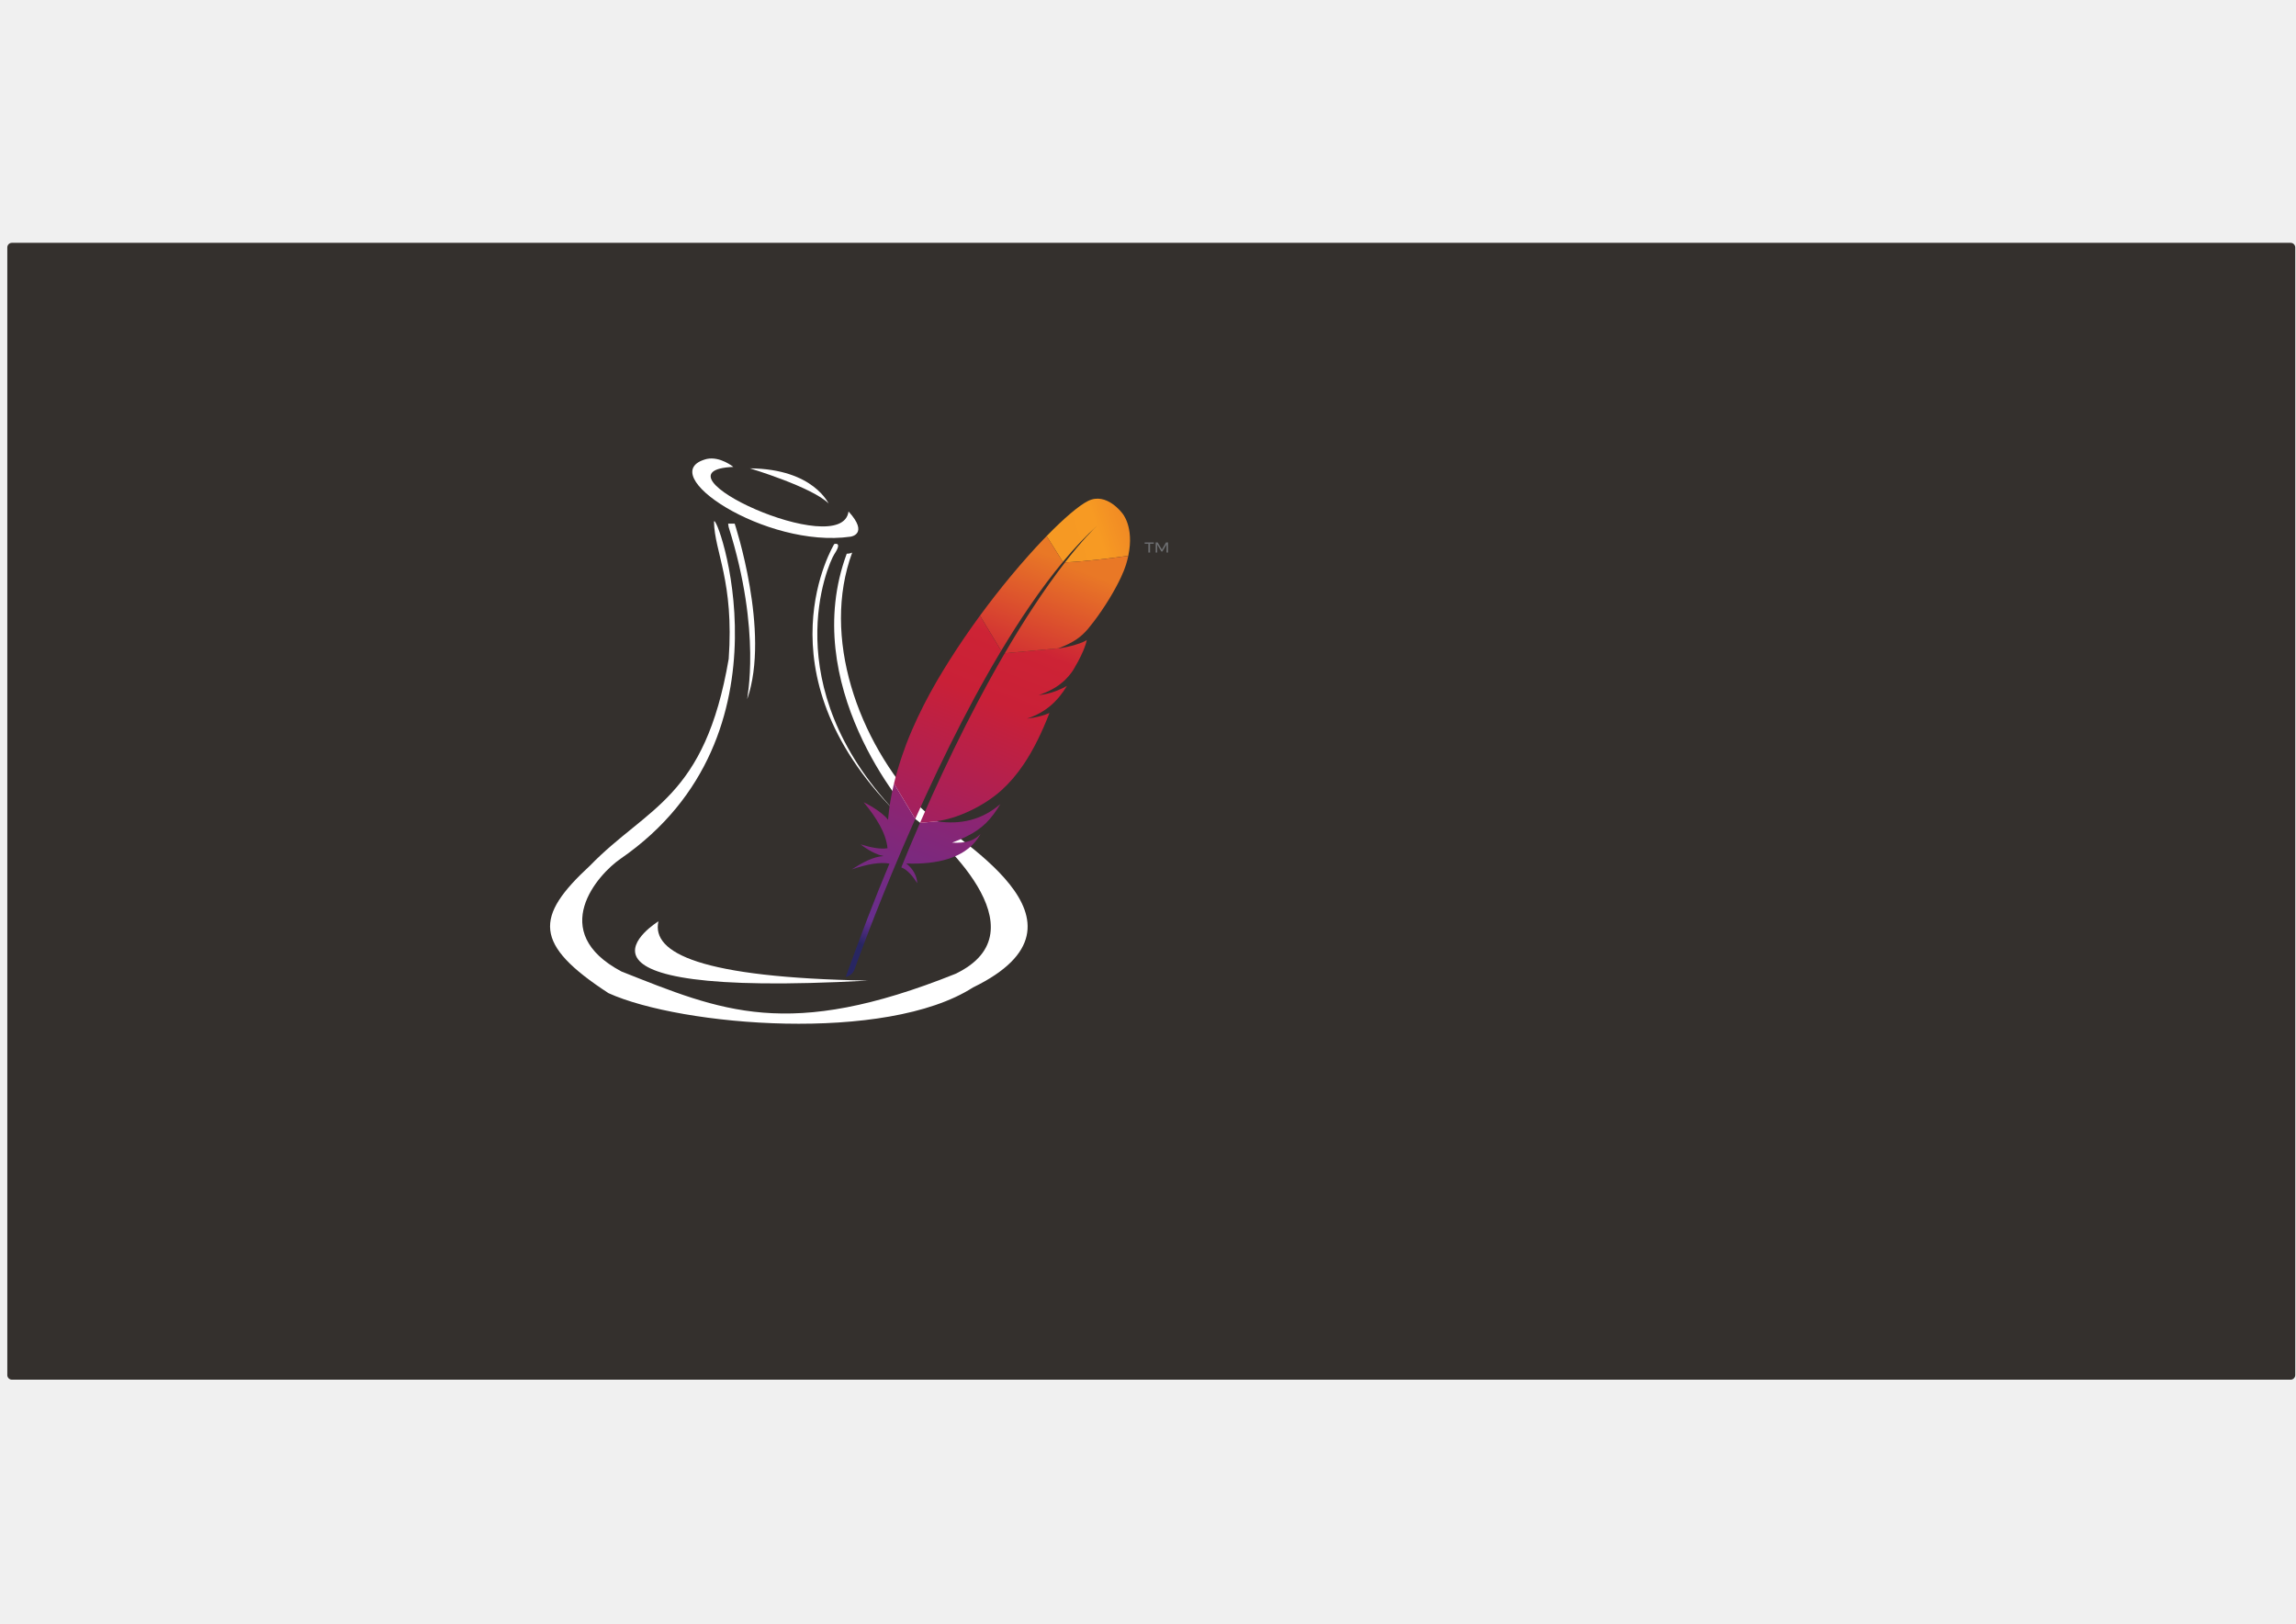
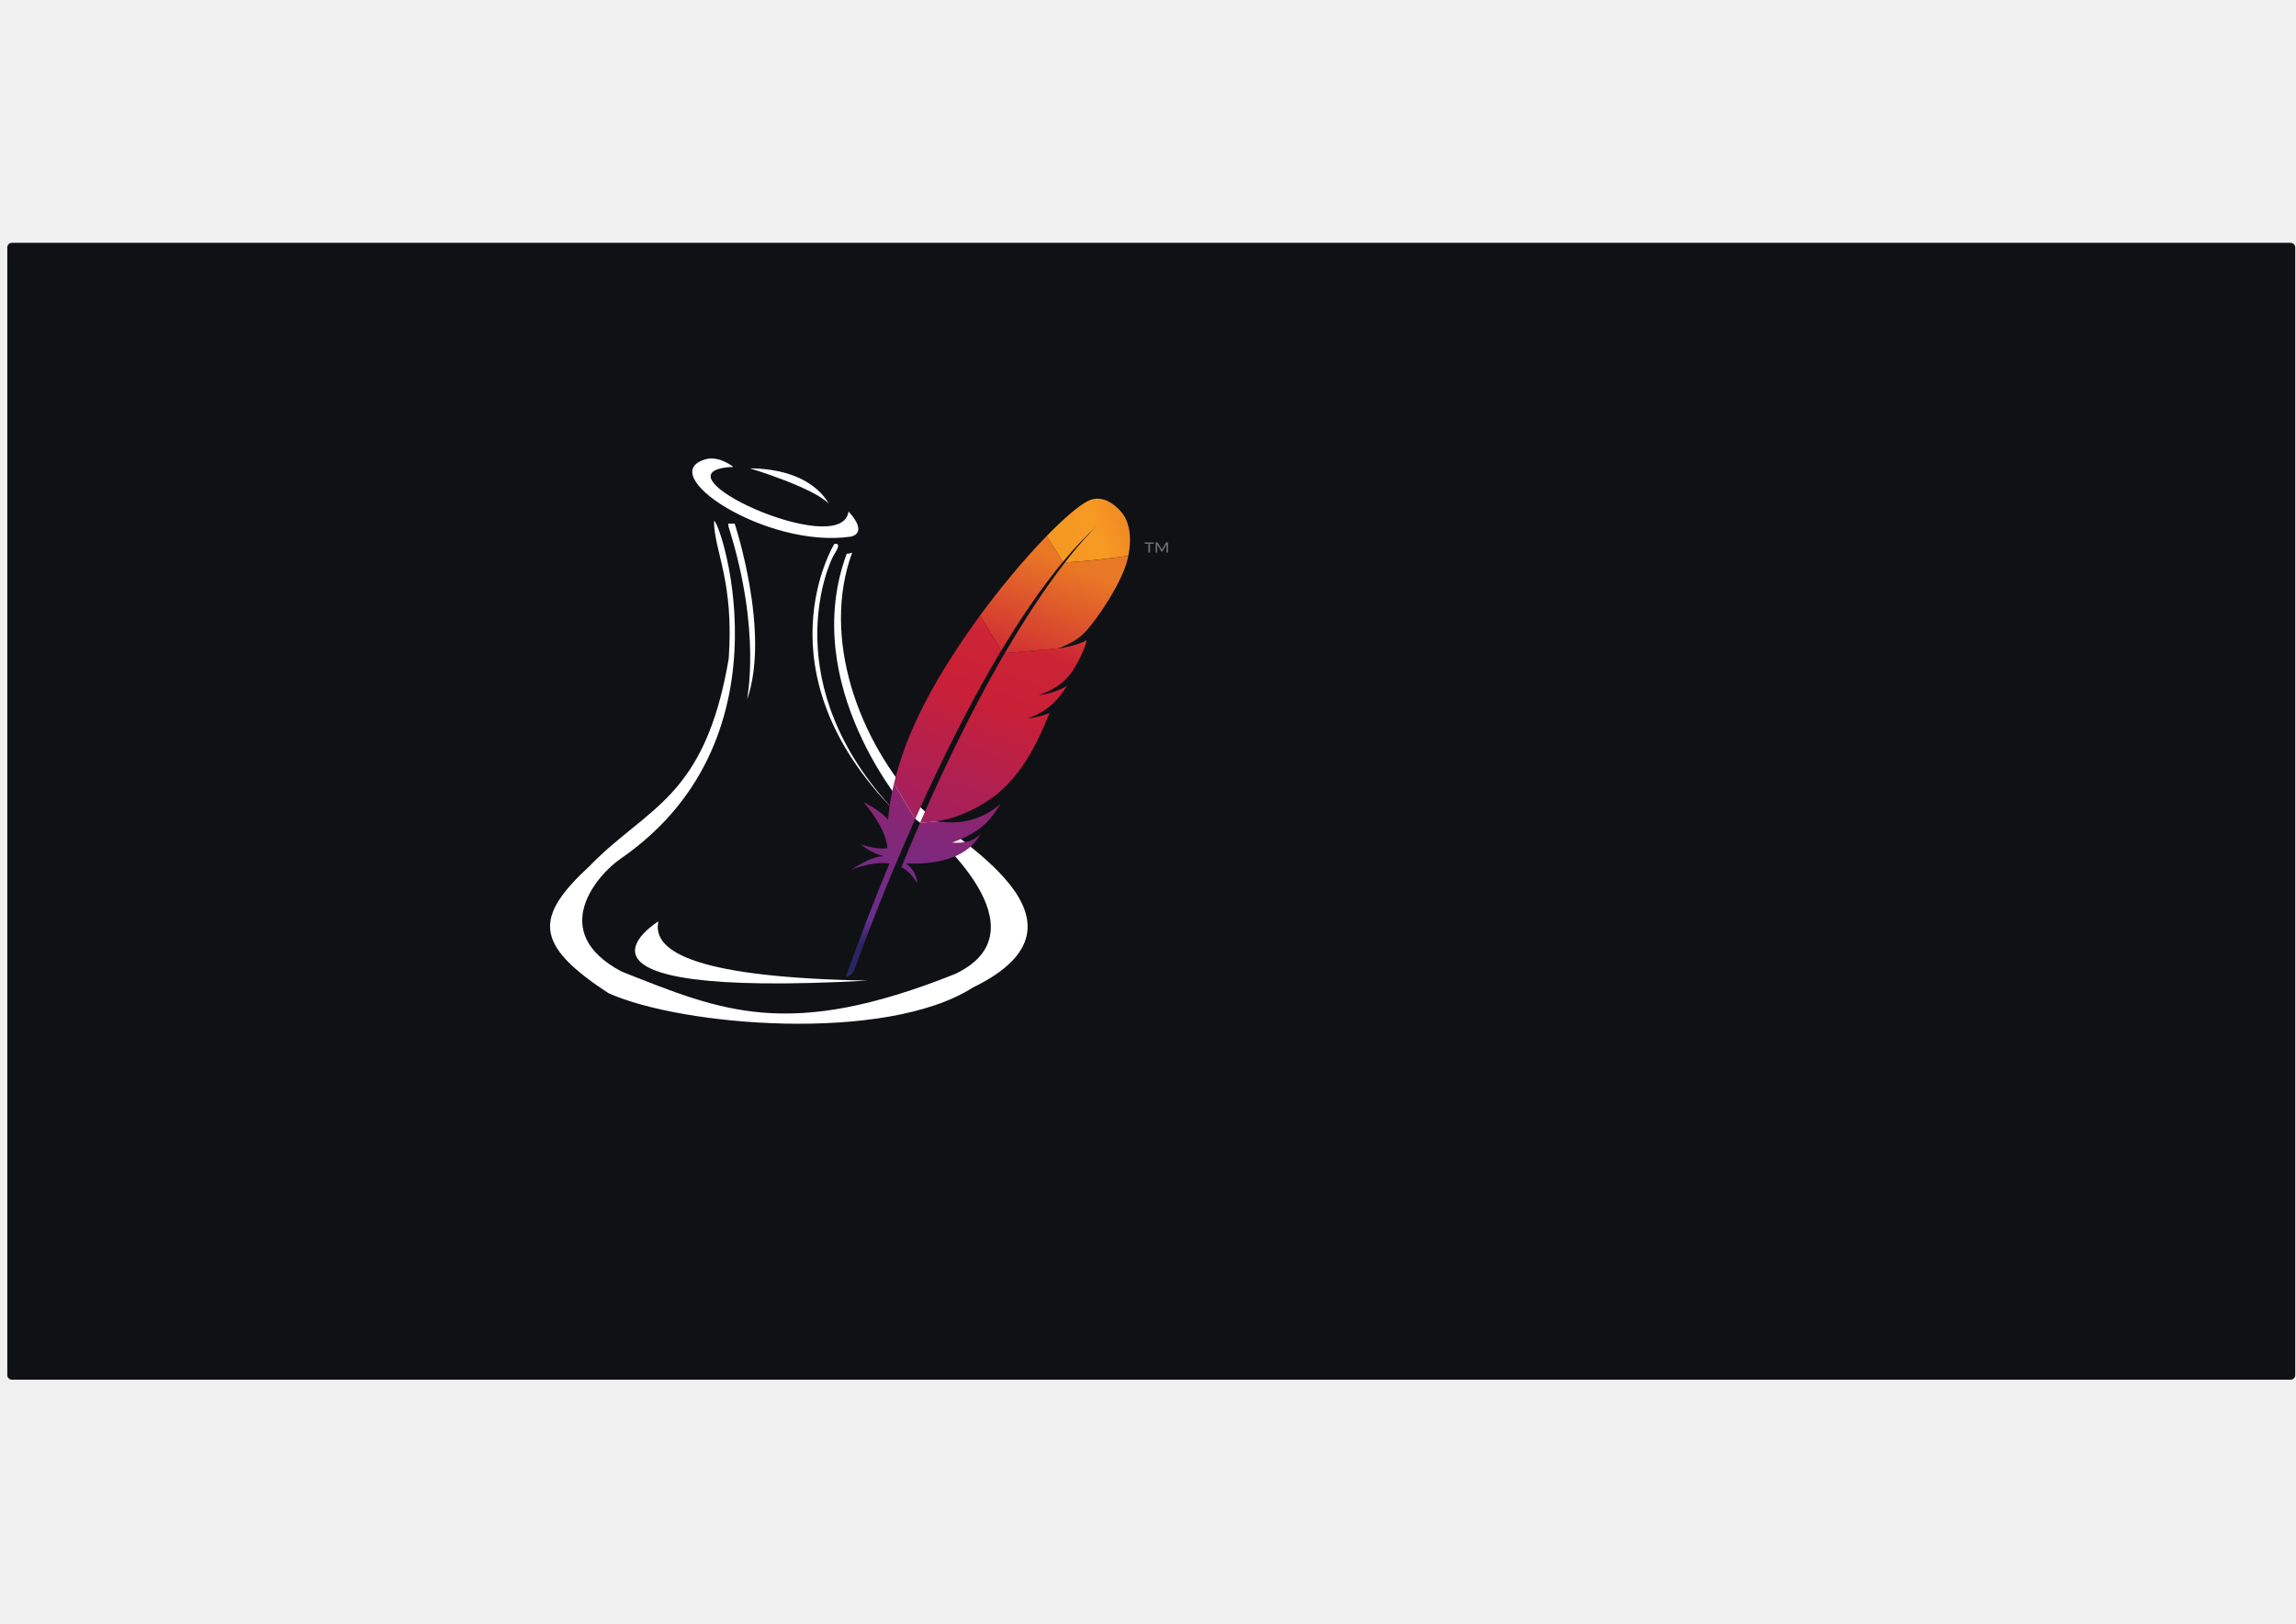
- <svg xmlns="http://www.w3.org/2000/svg" width="297mm" height="210mm" viewBox="0 0 297 210" version="1.1" id="svg8597">
-   <defs id="defs8591">
-     <linearGradient id="SVGID_1_" gradientUnits="userSpaceOnUse" x1="-5167.096" y1="697.555" x2="-4570.116" y2="1395.619" gradientTransform="matrix(0.1118129,-0.2397919,0.2397919,0.1118129,637.4445,-1677.835)">
-       <stop offset="0" style="stop-color:#F69923" id="stop2" />
-       <stop offset="0.312" style="stop-color:#F79A23" id="stop4" />
-       <stop offset="0.838" style="stop-color:#E97826" id="stop6" />
+ <svg xmlns="http://www.w3.org/2000/svg" width="297mm" height="210mm" viewBox="0 0 297 210">
+   <defs>
+     <linearGradient id="a" x1="-5167.096" x2="-4570.116" y1="697.555" y2="1395.619" gradientTransform="rotate(-65 -998.095 -1339.204)scale(.26458)" gradientUnits="userSpaceOnUse">
+       <stop offset="0" style="stop-color:#f69923" />
+       <stop offset=".312" style="stop-color:#f79a23" />
+       <stop offset=".838" style="stop-color:#e97826" />
    </linearGradient>
-     <linearGradient id="SVGID_2_" gradientUnits="userSpaceOnUse" x1="-9585.342" y1="620.505" x2="-5326.209" y2="620.505" gradientTransform="matrix(0.1118129,-0.2397919,0.2397919,0.1118129,637.4445,-1677.835)">
-       <stop offset="0.323" style="stop-color:#9E2064" id="stop27" />
-       <stop offset="0.63" style="stop-color:#C92037" id="stop29" />
-       <stop offset="0.751" style="stop-color:#CD2335" id="stop31" />
-       <stop offset="1" style="stop-color:#E97826" id="stop33" />
+     <linearGradient id="b" x1="-9585.342" x2="-5326.209" y1="620.505" y2="620.505" gradientTransform="rotate(-65 -998.095 -1339.204)scale(.26458)" gradientUnits="userSpaceOnUse">
+       <stop offset=".323" style="stop-color:#9e2064" />
+       <stop offset=".63" style="stop-color:#c92037" />
+       <stop offset=".751" style="stop-color:#cd2335" />
+       <stop offset="1" style="stop-color:#e97826" />
    </linearGradient>
-     <linearGradient id="SVGID_3_" gradientUnits="userSpaceOnUse" x1="-9071.207" y1="1047.69" x2="-6533.178" y2="1047.69" gradientTransform="matrix(0.1118129,-0.2397919,0.2397919,0.1118129,637.4445,-1677.835)">
-       <stop offset="0" style="stop-color:#282662" id="stop38" />
-       <stop offset="9.548390e-02" style="stop-color:#662E8D" id="stop40" />
-       <stop offset="0.788" style="stop-color:#9F2064" id="stop42" />
-       <stop offset="0.949" style="stop-color:#CD2032" id="stop44" />
+     <linearGradient id="c" x1="-9071.207" x2="-6533.178" y1="1047.69" y2="1047.69" gradientTransform="rotate(-65 -998.095 -1339.204)scale(.26458)" gradientUnits="userSpaceOnUse">
+       <stop offset="0" style="stop-color:#282662" />
+       <stop offset=".095" style="stop-color:#662e8d" />
+       <stop offset=".788" style="stop-color:#9f2064" />
+       <stop offset=".949" style="stop-color:#cd2032" />
    </linearGradient>
-     <linearGradient id="SVGID_4_" gradientUnits="userSpaceOnUse" x1="-9346.126" y1="580.817" x2="-5086.994" y2="580.817" gradientTransform="matrix(0.1118129,-0.2397919,0.2397919,0.1118129,637.4445,-1677.835)">
-       <stop offset="0.323" style="stop-color:#9E2064" id="stop49" />
-       <stop offset="0.63" style="stop-color:#C92037" id="stop51" />
-       <stop offset="0.751" style="stop-color:#CD2335" id="stop53" />
-       <stop offset="1" style="stop-color:#E97826" id="stop55" />
+     <linearGradient id="d" x1="-9346.126" x2="-5086.994" y1="580.817" y2="580.817" gradientTransform="rotate(-65 -998.095 -1339.204)scale(.26458)" gradientUnits="userSpaceOnUse">
+       <stop offset=".323" style="stop-color:#9e2064" />
+       <stop offset=".63" style="stop-color:#c92037" />
+       <stop offset=".751" style="stop-color:#cd2335" />
+       <stop offset="1" style="stop-color:#e97826" />
    </linearGradient>
-     <linearGradient id="SVGID_5_" gradientUnits="userSpaceOnUse" x1="-9035.503" y1="638.441" x2="-6797.201" y2="638.441" gradientTransform="matrix(0.1118129,-0.2397919,0.2397919,0.1118129,637.4445,-1677.835)">
-       <stop offset="0" style="stop-color:#282662" id="stop60" />
-       <stop offset="9.548390e-02" style="stop-color:#662E8D" id="stop62" />
-       <stop offset="0.788" style="stop-color:#9F2064" id="stop64" />
-       <stop offset="0.949" style="stop-color:#CD2032" id="stop66" />
+     <linearGradient id="e" x1="-9035.503" x2="-6797.201" y1="638.441" y2="638.441" gradientTransform="rotate(-65 -998.095 -1339.204)scale(.26458)" gradientUnits="userSpaceOnUse">
+       <stop offset="0" style="stop-color:#282662" />
+       <stop offset=".095" style="stop-color:#662e8d" />
+       <stop offset=".788" style="stop-color:#9f2064" />
+       <stop offset=".949" style="stop-color:#cd2032" />
    </linearGradient>
-     <linearGradient id="SVGID_6_" gradientUnits="userSpaceOnUse" x1="-9346.126" y1="1021.622" x2="-5086.994" y2="1021.622" gradientTransform="matrix(0.1118129,-0.2397919,0.2397919,0.1118129,637.4445,-1677.835)">
-       <stop offset="0.323" style="stop-color:#9E2064" id="stop71" />
-       <stop offset="0.63" style="stop-color:#C92037" id="stop73" />
-       <stop offset="0.751" style="stop-color:#CD2335" id="stop75" />
-       <stop offset="1" style="stop-color:#E97826" id="stop77" />
+     <linearGradient id="f" x1="-9346.126" x2="-5086.994" y1="1021.622" y2="1021.622" gradientTransform="rotate(-65 -998.095 -1339.204)scale(.26458)" gradientUnits="userSpaceOnUse">
+       <stop offset=".323" style="stop-color:#9e2064" />
+       <stop offset=".63" style="stop-color:#c92037" />
+       <stop offset=".751" style="stop-color:#cd2335" />
+       <stop offset="1" style="stop-color:#e97826" />
    </linearGradient>
-     <linearGradient id="SVGID_7_" gradientUnits="userSpaceOnUse" x1="-9610.334" y1="999.733" x2="-5351.202" y2="999.733" gradientTransform="matrix(0.1118129,-0.2397919,0.2397919,0.1118129,637.4445,-1677.835)">
-       <stop offset="0.323" style="stop-color:#9E2064" id="stop82" />
-       <stop offset="0.63" style="stop-color:#C92037" id="stop84" />
-       <stop offset="0.751" style="stop-color:#CD2335" id="stop86" />
-       <stop offset="1" style="stop-color:#E97826" id="stop88" />
+     <linearGradient id="g" x1="-9610.334" x2="-5351.202" y1="999.733" y2="999.733" gradientTransform="rotate(-65 -998.095 -1339.204)scale(.26458)" gradientUnits="userSpaceOnUse">
+       <stop offset=".323" style="stop-color:#9e2064" />
+       <stop offset=".63" style="stop-color:#c92037" />
+       <stop offset=".751" style="stop-color:#cd2335" />
+       <stop offset="1" style="stop-color:#e97826" />
    </linearGradient>
-     <linearGradient id="SVGID_8_" gradientUnits="userSpaceOnUse" x1="-9346.126" y1="1152.726" x2="-5086.994" y2="1152.726" gradientTransform="matrix(0.1118129,-0.2397919,0.2397919,0.1118129,637.4445,-1677.835)">
-       <stop offset="0.323" style="stop-color:#9E2064" id="stop97" />
-       <stop offset="0.63" style="stop-color:#C92037" id="stop99" />
-       <stop offset="0.751" style="stop-color:#CD2335" id="stop101" />
-       <stop offset="1" style="stop-color:#E97826" id="stop103" />
+     <linearGradient id="h" x1="-9346.126" x2="-5086.994" y1="1137.725" y2="1137.725" gradientTransform="rotate(-65 -998.095 -1339.204)scale(.26458)" gradientUnits="userSpaceOnUse">
+       <stop offset=".323" style="stop-color:#9e2064" />
+       <stop offset=".63" style="stop-color:#c92037" />
+       <stop offset=".751" style="stop-color:#cd2335" />
+       <stop offset="1" style="stop-color:#e97826" />
    </linearGradient>
-     <linearGradient id="SVGID_9_" gradientUnits="userSpaceOnUse" x1="-9346.126" y1="1137.725" x2="-5086.994" y2="1137.725" gradientTransform="matrix(0.1118129,-0.2397919,0.2397919,0.1118129,637.4445,-1677.835)">
-       <stop offset="0.323" style="stop-color:#9E2064" id="stop112" />
-       <stop offset="0.63" style="stop-color:#C92037" id="stop114" />
-       <stop offset="0.751" style="stop-color:#CD2335" id="stop116" />
-       <stop offset="1" style="stop-color:#E97826" id="stop118" />
-     </linearGradient>
-     <linearGradient id="SVGID_10_" gradientUnits="userSpaceOnUse" x1="-6953.407" y1="1134.716" x2="-6011.999" y2="1134.716" gradientTransform="matrix(0.1118129,-0.2397919,0.2397919,0.1118129,637.4445,-1677.835)">
-       <stop offset="0.323" style="stop-color:#9E2064" id="stop127" />
-       <stop offset="0.63" style="stop-color:#C92037" id="stop129" />
-       <stop offset="0.751" style="stop-color:#CD2335" id="stop131" />
-       <stop offset="1" style="stop-color:#E97826" id="stop133" />
+     <linearGradient id="i" x1="-6953.407" x2="-6011.999" y1="1134.716" y2="1134.716" gradientTransform="rotate(-65 -998.095 -1339.204)scale(.26458)" gradientUnits="userSpaceOnUse">
+       <stop offset=".323" style="stop-color:#9e2064" />
+       <stop offset=".63" style="stop-color:#c92037" />
+       <stop offset=".751" style="stop-color:#cd2335" />
+       <stop offset="1" style="stop-color:#e97826" />
    </linearGradient>
  </defs>
-   <g id="layer1" transform="translate(0,-87)">
-     <rect style="fill:#34302d;fill-opacity:1;stroke:none;stroke-width:0.265;stroke-linejoin:round;stroke-opacity:1" id="rect8519" width="295.955" height="147.033" x="0.945" y="118.406" ry="0.594" />
-     <g id="karaf" style="fill:#ffffff;fill-opacity:1" transform="matrix(3.280933,0,0,3.432691,63.10338,118.1107)">
-       <path id="path6345" d="m 9.679,8.529 c -3.475,0.14 4.284,3.561 4.542,1.678 0.82,0.86 0.08,0.95 0.08,0.95 -3.337,0.458 -7.841,-2.396 -5.67,-2.928 0.534,-0.107 1.048,0.3 1.048,0.3 z" style="fill:#ffffff;fill-opacity:1" />
-       <path id="path6347" d="m 14.365,11.757 c -1.219,3.166 0.213,7.073 2.703,9.608 1.244,1.158 7.42,4.29 2.059,6.777 C 15.695,30.244 7.631,29.6 4.757,28.356 1.798,26.512 1.84,25.482 4.028,23.552 6.293,21.323 8.554,21.035 9.497,15.76 9.712,12.843 8.939,11.741 8.917,10.599 8.96,10.042 12.3,18.641 5.229,23.295 c -0.887,0.583 -2.917,2.746 0.042,4.246 3.938,1.486 6.563,2.617 13.168,0.086 3.56,-1.63 -0.729,-5.232 -1.587,-5.834 -0.469,-0.386 -4.6,-5.088 -2.702,-9.993 0.129,0 0.215,-0.043 0.215,-0.043 z" style="fill:#ffffff;fill-opacity:1" />
-       <path id="path6349" d="m 10.333,8.583 c 0,0 2.466,0.708 3.11,1.33 0,0.043 -0.558,-1.309 -3.11,-1.33 z" style="fill:#ffffff;fill-opacity:1" />
-       <path id="path6351" d="m 9.475,10.667 h 0.258 c 0,0 1.416,4.084 0.493,6.614 -0.022,0 0.579,-2.512 -0.729,-6.48 0,0.02 -0.022,-0.134 -0.022,-0.134 z" style="fill:#ffffff;fill-opacity:1" />
-       <path id="path6353" d="m 13.658,11.435 c 0,0 -3.068,4.782 2.402,10.08 -4.719,-4.783 -2.66,-9.307 -2.402,-9.694 0.343,-0.493 0,-0.386 0,-0.386 z" style="fill:#ffffff;fill-opacity:1" />
-       <path id="path6355" d="m 6.726,25.65 c 0,0 -4.996,2.93 8.262,2.233 C 8.4,27.771 6.446,26.851 6.726,25.65 Z" style="fill:#ffffff;fill-opacity:1" />
+   <g transform="translate(0 -87)">
+     <rect width="295.955" height="147.033" x=".945" y="118.406" ry=".594" style="fill:#0f1115;fill-opacity:1;stroke:none;stroke-width:.265;stroke-linejoin:round;stroke-opacity:1" />
+     <g style="fill:#fff;fill-opacity:1">
+       <path d="M9.679 8.529c-3.475.14 4.284 3.561 4.542 1.678.82.86.08.95.08.95-3.337.458-7.841-2.396-5.67-2.928.534-.107 1.048.3 1.048.3" style="fill:#fff;fill-opacity:1" transform="matrix(3.28093 0 0 3.4327 63.103 118.11)" />
+       <path d="M14.365 11.757c-1.219 3.166.213 7.073 2.703 9.608 1.244 1.158 7.42 4.29 2.059 6.777-3.432 2.102-11.496 1.458-14.37.214-2.959-1.844-2.917-2.874-.729-4.804 2.265-2.229 4.526-2.517 5.469-7.792.215-2.917-.558-4.019-.58-5.161.043-.557 3.383 8.042-3.688 12.696-.887.583-2.917 2.746.042 4.246 3.938 1.486 6.563 2.617 13.168.086 3.56-1.63-.729-5.232-1.587-5.834-.469-.386-4.6-5.088-2.702-9.993.129 0 .215-.043.215-.043m-4.032-3.174s2.466.708 3.11 1.33c0 .043-.558-1.309-3.11-1.33" style="fill:#fff;fill-opacity:1" transform="matrix(3.28093 0 0 3.4327 63.103 118.11)" />
+       <path d="M9.475 10.667h.258s1.416 4.084.493 6.614c-.022 0 .579-2.512-.729-6.48 0 .02-.022-.134-.022-.134m4.183.768s-3.068 4.782 2.402 10.08c-4.719-4.783-2.66-9.307-2.402-9.694.343-.493 0-.386 0-.386M6.726 25.65s-4.996 2.93 8.262 2.233c-6.588-.112-8.542-1.032-8.262-2.233" style="fill:#fff;fill-opacity:1" transform="matrix(3.28093 0 0 3.4327 63.103 118.11)" />
    </g>
-     <g id="g13093" transform="matrix(0.06587758,0,0,0.05531948,122.2173,176.7009)">
-       <path id="path9" d="m 281.339,-450.327 c -17.542,10.345 -46.672,39.661 -81.465,82.127 l 31.962,60.325 c 22.437,-32.094 45.217,-60.96 68.21,-85.619 1.773,-1.958 2.699,-2.884 2.699,-2.884 -0.9,0.953 -1.799,1.931 -2.699,2.884 -7.435,8.202 -30.004,34.528 -64.056,86.81 32.782,-1.64 83.159,-8.334 124.248,-15.372 12.224,-68.474 -11.986,-99.827 -11.986,-99.827 0,0 -30.771,-49.795 -66.913,-28.443 z" style="fill:url(#SVGID_1_);stroke-width:0.265" />
-       <path id="path11" d="m 227.232,-106.21 c 0.238,-0.053 0.476,-0.079 0.714,-0.132 l -4.604,0.503 c -0.291,0.132 -0.529,0.265 -0.82,0.37 1.587,-0.238 3.149,-0.503 4.71,-0.741 z" style="fill:none;stroke-width:0.265" />
-       <path id="path13" d="m 194.609,1.846 c -2.619,0.582 -5.292,1.032 -7.99,1.429 2.699,-0.397 5.371,-0.873 7.99,-1.429 z" style="fill:none;stroke-width:0.265" />
-       <path id="path15" d="m -27.112,244.23 c 0.344,-0.9 0.688,-1.799 1.005,-2.699 7.038,-18.574 13.996,-36.618 20.902,-54.213 C 2.547,167.581 10.194,148.478 17.761,129.957 25.725,110.431 33.583,91.566 41.335,73.336 c 8.123,-19.129 16.14,-37.544 23.998,-55.271 6.403,-14.42 12.7,-28.39 18.918,-41.91 2.064,-4.498 4.128,-8.969 6.191,-13.388 4.075,-8.758 8.123,-17.357 12.091,-25.744 3.678,-7.752 7.329,-15.319 10.954,-22.754 1.191,-2.487 2.408,-4.921 3.598,-7.382 0.185,-0.397 0.397,-0.794 0.582,-1.191 l -3.916,0.423 -3.122,-6.138 c -0.291,0.609 -0.609,1.191 -0.926,1.799 -5.609,11.139 -11.165,22.384 -16.669,33.734 -3.175,6.562 -6.35,13.15 -9.499,19.764 -8.731,18.336 -17.33,36.83 -25.77,55.457 -8.546,18.812 -16.907,37.73 -25.109,56.674 -8.07,18.6 -15.954,37.227 -23.707,55.801 -7.726,18.547 -15.266,37.042 -22.648,55.404 -7.699,19.182 -15.187,38.179 -22.437,56.965 -1.64,4.233 -3.281,8.467 -4.895,12.7 -5.821,15.161 -11.483,30.11 -17.013,44.873 l 4.921,9.71 4.392,-0.476 c 0.159,-0.45 0.318,-0.9 0.476,-1.323 7.117,-19.447 14.155,-38.391 21.14,-56.833 z" style="fill:none;stroke-width:0.265" />
-       <path id="path17" d="m 184.581,3.592 v 0 c 0.026,0 0.026,-0.026 0.053,-0.026 0,0 -0.026,0 -0.053,0.026 z" style="fill:none;stroke-width:0.265" />
-       <path id="path19" d="m 173.998,56.27 c -4.075,0.741 -8.281,1.455 -12.594,2.196 -0.026,0 -0.053,0.026 -0.079,0.026 2.17,-0.318 4.313,-0.635 6.429,-1.005 2.117,-0.37 4.18,-0.767 6.244,-1.217 z" style="fill:#be202e;stroke-width:0.265" />
-       <path id="path21" d="m 173.998,56.27 c -4.075,0.741 -8.281,1.455 -12.594,2.196 -0.026,0 -0.053,0.026 -0.079,0.026 2.17,-0.318 4.313,-0.635 6.429,-1.005 2.117,-0.37 4.18,-0.767 6.244,-1.217 z" style="opacity:0.35;fill:#be202e;stroke-width:0.265" />
-       <path id="path23" d="m 184.687,3.539 c 0,0 -0.026,0 -0.026,0.026 -0.026,0 -0.026,0.026 -0.053,0.026 0.688,-0.079 1.349,-0.212 2.011,-0.291 2.725,-0.397 5.397,-0.873 7.99,-1.429 -3.254,0.529 -6.562,1.111 -9.922,1.667 z" style="fill:#be202e;stroke-width:0.265" />
-       <path id="path25" d="m 184.687,3.539 c 0,0 -0.026,0 -0.026,0.026 -0.026,0 -0.026,0.026 -0.053,0.026 0.688,-0.079 1.349,-0.212 2.011,-0.291 2.725,-0.397 5.397,-0.873 7.99,-1.429 -3.254,0.529 -6.562,1.111 -9.922,1.667 z" style="opacity:0.35;fill:#be202e;stroke-width:0.265" />
-       <path id="path36" d="m 137.617,-152.01 c 9.71,-18.15 19.553,-35.904 29.501,-53.181 10.319,-17.939 20.77,-35.348 31.327,-52.123 0.609,-0.979 1.244,-1.984 1.852,-2.99 10.425,-16.51 20.955,-32.385 31.565,-47.572 l -31.962,-60.325 c -2.408,2.937 -4.815,5.927 -7.276,8.969 -9.207,11.483 -18.785,23.839 -28.601,36.936 -11.06,14.764 -22.437,30.533 -33.999,47.069 -10.663,15.293 -21.484,31.3 -32.306,47.863 -9.207,14.102 -18.468,28.628 -27.649,43.524 -0.344,0.556 -0.688,1.111 -1.032,1.667 l 41.593,82.153 c 8.89,-17.595 17.886,-34.951 26.988,-51.991 z" style="fill:url(#SVGID_2_);stroke-width:0.265" />
-       <path id="path47" d="m -51.824,310.879 c -5.503,15.134 -11.033,30.533 -16.589,46.276 -0.079,0.238 -0.159,0.45 -0.238,0.688 -0.794,2.223 -1.561,4.445 -2.355,6.668 -3.731,10.61 -6.985,20.161 -14.42,41.884 12.25,5.583 22.093,20.294 31.406,36.989 -0.979,-17.277 -8.149,-33.523 -21.722,-46.09 60.404,2.725 112.448,-12.541 139.356,-56.7 2.408,-3.942 4.604,-8.07 6.588,-12.488 -12.224,15.505 -27.384,22.093 -55.933,20.479 -0.053,0.026 -0.132,0.053 -0.185,0.079 0.053,-0.026 0.132,-0.053 0.185,-0.079 42.016,-18.812 63.103,-36.856 81.73,-66.781 4.419,-7.091 8.705,-14.843 13.097,-23.442 -36.751,37.73 -79.322,48.472 -124.169,40.322 l -33.629,3.678 c -1.058,2.831 -2.09,5.662 -3.122,8.52 z" style="fill:url(#SVGID_3_);stroke-width:0.265" />
-       <path id="path58" d="m -36.135,235.552 c 7.276,-18.785 14.764,-37.782 22.437,-56.965 7.355,-18.362 14.922,-36.83 22.648,-55.404 C 16.676,104.61 24.587,86.01 32.657,67.383 c 8.202,-18.944 16.589,-37.862 25.109,-56.674 8.44,-18.6 17.039,-37.121 25.77,-55.457 3.149,-6.615 6.324,-13.203 9.499,-19.764 5.503,-11.351 11.06,-22.595 16.669,-33.734 0.291,-0.609 0.609,-1.191 0.926,-1.799 l -41.593,-82.153 c -0.688,1.111 -1.349,2.223 -2.037,3.334 -9.684,15.822 -19.341,32.015 -28.813,48.551 -9.578,16.695 -18.971,33.708 -28.152,50.959 -7.752,14.552 -15.319,29.236 -22.675,44.053 -1.482,3.016 -2.937,5.98 -4.392,8.969 -9.075,18.653 -17.251,36.671 -24.659,54.001 -8.387,19.632 -15.769,38.391 -22.225,56.171 -4.26,11.695 -8.123,22.992 -11.668,33.84 -2.91,9.26 -5.689,18.547 -8.308,27.781 -6.218,21.775 -11.562,43.498 -15.954,65.14 l 41.804,82.524 c 5.53,-14.764 11.192,-29.713 17.013,-44.873 1.614,-4.207 3.254,-8.467 4.895,-12.7 z" style="fill:url(#SVGID_4_);stroke-width:0.265" />
-       <path id="path69" d="m -100.402,213.539 c -5.239,26.405 -8.969,52.705 -10.848,78.846 -0.053,0.926 -0.159,1.826 -0.212,2.752 -13.044,-20.902 -47.969,-41.301 -47.89,-41.116 25.003,36.248 43.974,72.231 46.805,107.553 -13.388,2.752 -31.724,-1.217 -52.917,-9.022 22.093,20.294 38.682,25.903 45.138,27.411 -20.294,1.27 -41.434,15.214 -62.733,31.274 31.141,-12.7 56.303,-17.727 74.321,-13.652 -28.575,80.91 -57.229,170.233 -85.884,265.06 8.784,-2.593 14.023,-8.493 16.96,-16.484 5.106,-17.171 39,-129.831 92.101,-277.918 1.508,-4.207 3.043,-8.44 4.577,-12.7 0.423,-1.191 0.873,-2.381 1.296,-3.545 5.609,-15.531 11.43,-31.38 17.436,-47.546 1.376,-3.678 2.752,-7.355 4.128,-11.06 0.026,-0.079 0.053,-0.159 0.079,-0.212 l -41.751,-82.497 c -0.185,0.926 -0.423,1.879 -0.609,2.857 z" style="fill:url(#SVGID_5_);stroke-width:0.265" />
-       <path id="path80" d="m 117.086,-93.087 c -1.191,2.434 -2.381,4.895 -3.598,7.382 -3.598,7.435 -7.25,15.002 -10.954,22.754 -3.995,8.387 -8.017,16.96 -12.091,25.744 -2.064,4.419 -4.101,8.864 -6.191,13.388 -6.218,13.52 -12.515,27.49 -18.918,41.91 -7.858,17.727 -15.875,36.142 -23.998,55.271 -7.752,18.23 -15.61,37.095 -23.574,56.621 -7.567,18.521 -15.214,37.65 -22.966,57.362 -6.906,17.595 -13.864,35.639 -20.902,54.213 -0.344,0.9 -0.688,1.799 -1.005,2.699 -6.985,18.441 -14.023,37.386 -21.114,56.806 -0.159,0.45 -0.318,0.9 -0.476,1.323 l 33.629,-3.678 c -0.661,-0.132 -1.349,-0.212 -2.011,-0.344 40.217,-5.001 93.662,-35.057 128.217,-72.152 15.928,-17.092 30.374,-37.253 43.736,-60.854 9.948,-17.568 19.288,-37.042 28.178,-58.605 7.779,-18.838 15.24,-39.238 22.437,-61.357 -9.234,4.868 -19.817,8.44 -31.485,10.927 -2.037,0.423 -4.128,0.847 -6.244,1.217 -2.117,0.37 -4.26,0.714 -6.429,1.005 v 0 0 c 0.026,0 0.053,-0.026 0.079,-0.026 37.491,-14.42 61.145,-42.28 78.343,-76.385 -9.869,6.72 -25.903,15.531 -45.111,19.764 -2.619,0.582 -5.292,1.032 -7.99,1.429 -0.688,0.106 -1.349,0.212 -2.011,0.291 v 0 0 c 0.026,0 0.026,-0.026 0.053,-0.026 0,0 0.026,0 0.026,-0.026 v 0 c 13.018,-5.45 23.998,-11.536 33.523,-18.733 2.037,-1.535 4.022,-3.122 5.927,-4.789 2.91,-2.514 5.662,-5.159 8.308,-7.938 1.693,-1.773 3.334,-3.598 4.921,-5.503 3.731,-4.445 7.223,-9.234 10.504,-14.446 1.005,-1.587 1.984,-3.201 2.963,-4.868 1.244,-2.408 2.434,-4.763 3.598,-7.091 5.239,-10.53 9.419,-19.923 12.753,-28.178 1.667,-4.128 3.122,-7.938 4.366,-11.483 0.503,-1.402 0.979,-2.778 1.429,-4.101 1.323,-3.969 2.408,-7.488 3.254,-10.583 1.27,-4.63 2.037,-8.308 2.461,-10.98 v 0 0 c -1.27,1.005 -2.725,2.011 -4.366,2.99 -11.324,6.773 -30.745,12.912 -46.408,15.796 l 30.877,-3.387 -30.877,3.387 c -0.238,0.053 -0.476,0.079 -0.714,0.132 -1.561,0.265 -3.149,0.503 -4.736,0.767 0.291,-0.132 0.529,-0.265 0.82,-0.37 l -105.648,11.589 c -0.185,0.37 -0.37,0.741 -0.582,1.138 z" style="fill:url(#SVGID_6_);stroke-width:0.265" />
-       <path id="path91" d="m 236.016,-306.658 c -9.393,14.42 -19.659,30.797 -30.692,49.345 -0.582,0.953 -1.164,1.958 -1.746,2.937 -9.525,16.06 -19.659,33.681 -30.295,52.996 -9.207,16.669 -18.785,34.555 -28.734,53.79 -8.678,16.748 -17.648,34.528 -26.855,53.34 l 105.648,-11.589 c 30.771,-14.155 44.529,-26.961 57.891,-45.482 3.545,-5.106 7.117,-10.451 10.663,-15.981 10.848,-16.933 21.484,-35.586 31.009,-54.134 9.181,-17.912 17.277,-35.666 23.495,-51.673 3.942,-10.186 7.117,-19.659 9.313,-27.966 1.931,-7.329 3.44,-14.287 4.604,-20.929 -41.143,7.011 -91.519,13.732 -124.301,15.346 z" style="fill:url(#SVGID_7_);stroke-width:0.265" />
-       <path id="path93" d="m 167.753,57.488 c -2.117,0.37 -4.26,0.714 -6.429,1.005 v 0 c 2.17,-0.291 4.313,-0.635 6.429,-1.005 z" style="fill:#be202e;stroke-width:0.265" />
-       <path id="path95" d="m 167.753,57.488 c -2.117,0.37 -4.26,0.714 -6.429,1.005 v 0 c 2.17,-0.291 4.313,-0.635 6.429,-1.005 z" style="opacity:0.35;fill:#be202e;stroke-width:0.265" />
-       <path id="path106" d="m 167.753,57.488 c -2.117,0.37 -4.26,0.714 -6.429,1.005 v 0 c 2.17,-0.291 4.313,-0.635 6.429,-1.005 z" style="fill:url(#SVGID_8_);stroke-width:0.265" />
-       <path id="path108" d="m 184.581,3.592 c 0.688,-0.079 1.349,-0.212 2.011,-0.291 -0.661,0.079 -1.323,0.185 -2.011,0.291 z" style="fill:#be202e;stroke-width:0.265" />
-       <path id="path110" d="m 184.581,3.592 c 0.688,-0.079 1.349,-0.212 2.011,-0.291 -0.661,0.079 -1.323,0.185 -2.011,0.291 z" style="opacity:0.35;fill:#be202e;stroke-width:0.265" />
-       <path id="path121" d="m 184.581,3.592 c 0.688,-0.079 1.349,-0.212 2.011,-0.291 -0.661,0.079 -1.323,0.185 -2.011,0.291 z" style="fill:url(#SVGID_9_);stroke-width:0.265" />
-       <path id="path123" d="m 184.66,3.565 c 0,0 0.026,0 0.026,-0.026 v 0 0 0 c 0,0 -0.026,0 -0.026,0.026 z" style="fill:#be202e;stroke-width:0.265" />
-       <path id="path125" d="m 184.66,3.565 c 0,0 0.026,0 0.026,-0.026 v 0 0 0 c 0,0 -0.026,0 -0.026,0.026 z" style="opacity:0.35;fill:#be202e;stroke-width:0.265" />
-       <path id="path136" d="m 184.66,3.565 c 0,0 0.026,0 0.026,-0.026 v 0 0 0 c 0,0 -0.026,0 -0.026,0.026 z" style="fill:url(#SVGID_10_);stroke-width:0.265" />
-       <path id="path138" d="m 392.411,-353.252 v 3.096 h 7.25 v 20.479 h 3.36 v -20.479 h 7.303 v -3.096 z m 41.884,0 -8.096,16.457 -8.149,-16.457 h -4.048 v 23.574 h 3.096 v -18.706 l 8.017,16.219 h 2.143 l 8.017,-16.219 v 18.706 h 3.096 v -23.574 z" style="fill:#6d6e71;stroke-width:0.265" />
-     </g>
+     <path d="M281.339-450.327c-17.542 10.345-46.673 39.66-81.465 82.126l31.961 60.325c22.437-32.094 45.218-60.96 68.21-85.619 1.773-1.958 2.699-2.884 2.699-2.884-.9.953-1.8 1.932-2.699 2.884-7.435 8.202-30.004 34.528-64.056 86.81 32.782-1.64 83.159-8.334 124.249-15.372 12.223-68.474-11.986-99.827-11.986-99.827s-30.771-49.795-66.913-28.443" style="fill:url(#a);stroke-width:.265" transform="matrix(.06588 0 0 .05532 122.217 176.7)" />
+     <path d="M227.232-106.21c.238-.053.476-.08.714-.132l-4.604.502c-.29.133-.529.265-.82.37 1.588-.237 3.149-.502 4.71-.74M194.609 1.846c-2.62.582-5.292 1.032-7.99 1.428a129 129 0 0 0 7.99-1.428M-27.112 244.23c.344-.9.688-1.799 1.005-2.698a4919 4919 0 0 1 20.902-54.213 4537 4537 0 0 1 22.966-57.362 4138 4138 0 0 1 23.574-56.62 3832 3832 0 0 1 23.998-55.272c6.403-14.42 12.7-28.39 18.918-41.91 2.064-4.498 4.127-8.97 6.191-13.388a4372 4372 0 0 1 12.092-25.744c3.677-7.753 7.328-15.32 10.953-22.754 1.19-2.487 2.408-4.922 3.599-7.382.185-.397.396-.794.582-1.19l-3.916.422-3.122-6.138c-.291.609-.609 1.19-.926 1.8a2502 2502 0 0 0-16.669 33.734 3455 3455 0 0 0-9.499 19.764 3225 3225 0 0 0-25.77 55.457c-8.546 18.812-16.907 37.73-25.109 56.673-8.07 18.6-15.954 37.227-23.707 55.801a4809 4809 0 0 0-22.648 55.404 4576 4576 0 0 0-22.437 56.965c-1.64 4.233-3.28 8.466-4.894 12.7a5840 5840 0 0 0-17.013 44.873l4.921 9.71 4.392-.476c.159-.45.318-.9.476-1.323a5410 5410 0 0 1 21.14-56.833M184.58 3.592c.027 0 .027-.027.054-.027 0 0-.027 0-.053.027" style="fill:none;stroke-width:.265" transform="matrix(.06588 0 0 .05532 122.217 176.7)" />
+     <path d="M173.998 56.27c-4.075.741-8.282 1.456-12.595 2.197-.026 0-.053.026-.08.026 2.17-.317 4.314-.635 6.43-1.005 2.117-.37 4.18-.768 6.244-1.217" style="fill:#be202e;stroke-width:.265" transform="matrix(.06588 0 0 .05532 122.217 176.7)" />
+     <path d="M173.998 56.27c-4.075.741-8.282 1.456-12.595 2.197-.026 0-.053.026-.08.026 2.17-.317 4.314-.635 6.43-1.005 2.117-.37 4.18-.768 6.244-1.217" style="opacity:.35;fill:#be202e;stroke-width:.265" transform="matrix(.06588 0 0 .05532 122.217 176.7)" />
+     <path d="M184.687 3.539s-.027 0-.027.027c-.026 0-.026.026-.053.026.688-.08 1.35-.212 2.011-.291 2.725-.397 5.398-.873 7.99-1.429-3.254.53-6.561 1.111-9.921 1.667" style="fill:#be202e;stroke-width:.265" transform="matrix(.06588 0 0 .05532 122.217 176.7)" />
+     <path d="M184.687 3.539s-.027 0-.027.027c-.026 0-.026.026-.053.026.688-.08 1.35-.212 2.011-.291 2.725-.397 5.398-.873 7.99-1.429-3.254.53-6.561 1.111-9.921 1.667" style="opacity:.35;fill:#be202e;stroke-width:.265" transform="matrix(.06588 0 0 .05532 122.217 176.7)" />
+     <path d="M137.617-152.01a1951 1951 0 0 1 29.501-53.18c10.32-17.94 20.77-35.35 31.327-52.124.609-.979 1.244-1.984 1.852-2.99 10.425-16.51 20.955-32.384 31.565-47.572L199.9-368.2c-2.408 2.937-4.815 5.927-7.276 8.97-9.207 11.483-18.785 23.839-28.601 36.936-11.06 14.763-22.437 30.533-34 47.069a1920 1920 0 0 0-32.305 47.863c-9.207 14.102-18.468 28.628-27.649 43.524l-1.032 1.667 41.593 82.153a2577 2577 0 0 1 26.987-51.99" style="fill:url(#b);stroke-width:.265" transform="matrix(.06588 0 0 .05532 122.217 176.7)" />
+     <path d="M-51.824 310.879a5179 5179 0 0 0-16.59 46.276c-.08.238-.158.45-.238.688-.794 2.222-1.56 4.445-2.355 6.667-3.73 10.61-6.985 20.161-14.42 41.884 12.25 5.582 22.093 20.293 31.407 36.988-.98-17.277-8.15-33.522-21.723-46.09 60.405 2.725 112.448-12.541 139.356-56.7a111.5 111.5 0 0 0 6.588-12.489c-12.223 15.505-27.384 22.093-55.932 20.48-.053.026-.133.052-.186.079.053-.027.133-.053.186-.08 42.015-18.812 63.103-36.856 81.73-66.78 4.418-7.092 8.704-14.844 13.096-23.443-36.75 37.73-79.322 48.472-124.169 40.323l-33.628 3.677a808 808 0 0 0-3.122 8.52" style="fill:url(#c);stroke-width:.265" transform="matrix(.06588 0 0 .05532 122.217 176.7)" />
+     <path d="M-36.135 235.552a5582 5582 0 0 1 22.437-56.965c7.355-18.362 14.923-36.83 22.648-55.403a4141 4141 0 0 1 23.707-55.801 3725 3725 0 0 1 25.109-56.674 3320 3320 0 0 1 25.77-55.456 3427 3427 0 0 1 9.499-19.765 2502 2502 0 0 1 16.669-33.734c.29-.609.608-1.19.926-1.8l-41.593-82.152c-.688 1.11-1.35 2.222-2.037 3.333-9.684 15.822-19.341 32.015-28.813 48.551a1834 1834 0 0 0-28.152 50.96A1727 1727 0 0 0-12.64-35.303c-1.481 3.016-2.936 5.98-4.392 8.97A1215 1215 0 0 0-41.69 27.669C-50.078 47.301-57.46 66.06-63.916 83.84a1069 1069 0 0 0-11.668 33.84c-2.91 9.26-5.688 18.548-8.308 27.782-6.218 21.775-11.562 43.497-15.954 65.14l41.804 82.523a5840 5840 0 0 1 17.013-44.873 4141 4141 0 0 1 4.894-12.7" style="fill:url(#d);stroke-width:.265" transform="matrix(.06588 0 0 .05532 122.217 176.7)" />
+     <path d="M-100.402 213.539c-5.239 26.405-8.97 52.705-10.848 78.846-.053.926-.159 1.825-.211 2.751-13.044-20.902-47.97-41.301-47.89-41.116 25.003 36.248 43.974 72.231 46.805 107.553-13.388 2.752-31.724-1.217-52.917-9.022 22.093 20.293 38.682 25.903 45.138 27.41-20.294 1.27-41.434 15.214-62.733 31.274 31.142-12.7 56.304-17.727 74.322-13.652-28.575 80.91-57.23 170.233-85.884 265.06 8.784-2.593 14.023-8.494 16.96-16.484 5.106-17.171 39-129.831 92.101-277.918 1.508-4.207 3.043-8.44 4.578-12.7.423-1.19.873-2.382 1.296-3.546a5551 5551 0 0 1 17.436-47.545c1.376-3.678 2.752-7.356 4.128-11.06.026-.08.052-.159.079-.212l-41.751-82.497c-.186.926-.424 1.879-.609 2.858" style="fill:url(#e);stroke-width:.265" transform="matrix(.06588 0 0 .05532 122.217 176.7)" />
+     <path d="M117.086-93.087c-1.191 2.434-2.382 4.895-3.599 7.382a5019 5019 0 0 0-10.953 22.754 2783 2783 0 0 0-12.092 25.744c-2.064 4.419-4.101 8.864-6.191 13.388a3501 3501 0 0 0-18.918 41.91 3832 3832 0 0 0-23.998 55.272 4138 4138 0 0 0-23.574 56.62c-7.567 18.521-15.214 37.65-22.966 57.362a4919 4919 0 0 0-20.902 54.213c-.344.9-.688 1.8-1.005 2.699a5061 5061 0 0 0-21.114 56.806c-.159.45-.318.9-.476 1.323l33.628-3.678c-.661-.132-1.35-.211-2.01-.344 40.216-5 93.662-35.057 128.217-72.152 15.927-17.092 30.374-37.253 43.735-60.854 9.948-17.568 19.288-37.041 28.178-58.605 7.779-18.838 15.24-39.238 22.437-61.357-9.234 4.868-19.817 8.44-31.485 10.927a201 201 0 0 1-6.245 1.217c-2.116.37-4.26.715-6.429 1.006.026 0 .053-.027.08-.027 37.49-14.42 61.145-42.28 78.342-76.385-9.868 6.72-25.902 15.531-45.111 19.765-2.62.582-5.292 1.031-7.99 1.428-.688.106-1.35.212-2.011.291.026 0 .026-.026.053-.026 0 0 .026 0 .026-.027 13.018-5.45 23.998-11.535 33.523-18.732a104 104 0 0 0 5.927-4.79 117 117 0 0 0 8.307-7.937 109 109 0 0 0 4.922-5.503 131 131 0 0 0 10.504-14.446 170 170 0 0 0 2.963-4.869 605 605 0 0 0 3.598-7.09c5.24-10.53 9.42-19.923 12.753-28.178 1.667-4.128 3.122-7.938 4.366-11.483a263 263 0 0 0 1.429-4.101c1.323-3.97 2.407-7.488 3.254-10.584 1.27-4.63 2.037-8.308 2.46-10.98a40 40 0 0 1-4.365 2.99c-11.324 6.773-30.745 12.911-46.408 15.795l30.877-3.386-30.877 3.386c-.238.053-.476.08-.714.133-1.561.264-3.149.502-4.736.767.29-.132.529-.265.82-.37L117.668-94.225c-.185.37-.37.741-.582 1.138" style="fill:url(#f);stroke-width:.265" transform="matrix(.06588 0 0 .05532 122.217 176.7)" />
+     <path d="M236.016-306.658c-9.393 14.42-19.659 30.797-30.692 49.344-.582.953-1.164 1.958-1.746 2.937a1907 1907 0 0 0-30.295 52.996 2228 2228 0 0 0-28.734 53.79 2609 2609 0 0 0-26.855 53.34l105.648-11.589c30.771-14.155 44.53-26.96 57.891-45.482a524 524 0 0 0 10.663-15.98c10.848-16.934 21.484-35.587 31.009-54.134 9.181-17.912 17.277-35.666 23.495-51.673 3.942-10.187 7.117-19.659 9.313-27.967a254 254 0 0 0 4.604-20.928c-41.143 7.011-91.52 13.732-124.301 15.346" style="fill:url(#g);stroke-width:.265" transform="matrix(.06588 0 0 .05532 122.217 176.7)" />
+     <path d="M184.58 3.592c.689-.08 1.35-.212 2.012-.291-.662.08-1.323.185-2.011.291" style="fill:#be202e;stroke-width:.265" transform="matrix(.06588 0 0 .05532 122.217 176.7)" />
+     <path d="M184.58 3.592c.689-.08 1.35-.212 2.012-.291-.662.08-1.323.185-2.011.291" style="opacity:.35;fill:#be202e;stroke-width:.265" transform="matrix(.06588 0 0 .05532 122.217 176.7)" />
+     <path d="M184.58 3.592c.689-.08 1.35-.212 2.012-.291-.662.08-1.323.185-2.011.291" style="fill:url(#h);stroke-width:.265" transform="matrix(.06588 0 0 .05532 122.217 176.7)" />
+     <path d="M184.66 3.565s.027 0 .027-.026c0 0-.027 0-.027.026" style="fill:#be202e;stroke-width:.265" transform="matrix(.06588 0 0 .05532 122.217 176.7)" />
+     <path d="M184.66 3.565s.027 0 .027-.026c0 0-.027 0-.027.026" style="opacity:.35;fill:#be202e;stroke-width:.265" transform="matrix(.06588 0 0 .05532 122.217 176.7)" />
+     <path d="M184.66 3.565s.027 0 .027-.026c0 0-.027 0-.027.026" style="fill:url(#i);stroke-width:.265" transform="matrix(.06588 0 0 .05532 122.217 176.7)" />
+     <path d="M392.411-353.252v3.096h7.25v20.479h3.36v-20.479h7.302v-3.096zm41.884 0-8.097 16.458-8.149-16.458h-4.048v23.575h3.096v-18.706l8.017 16.219h2.143l8.017-16.22v18.707h3.095v-23.575z" style="fill:#6d6e71;stroke-width:.265" transform="matrix(.06588 0 0 .05532 122.217 176.7)" />
  </g>
</svg>
